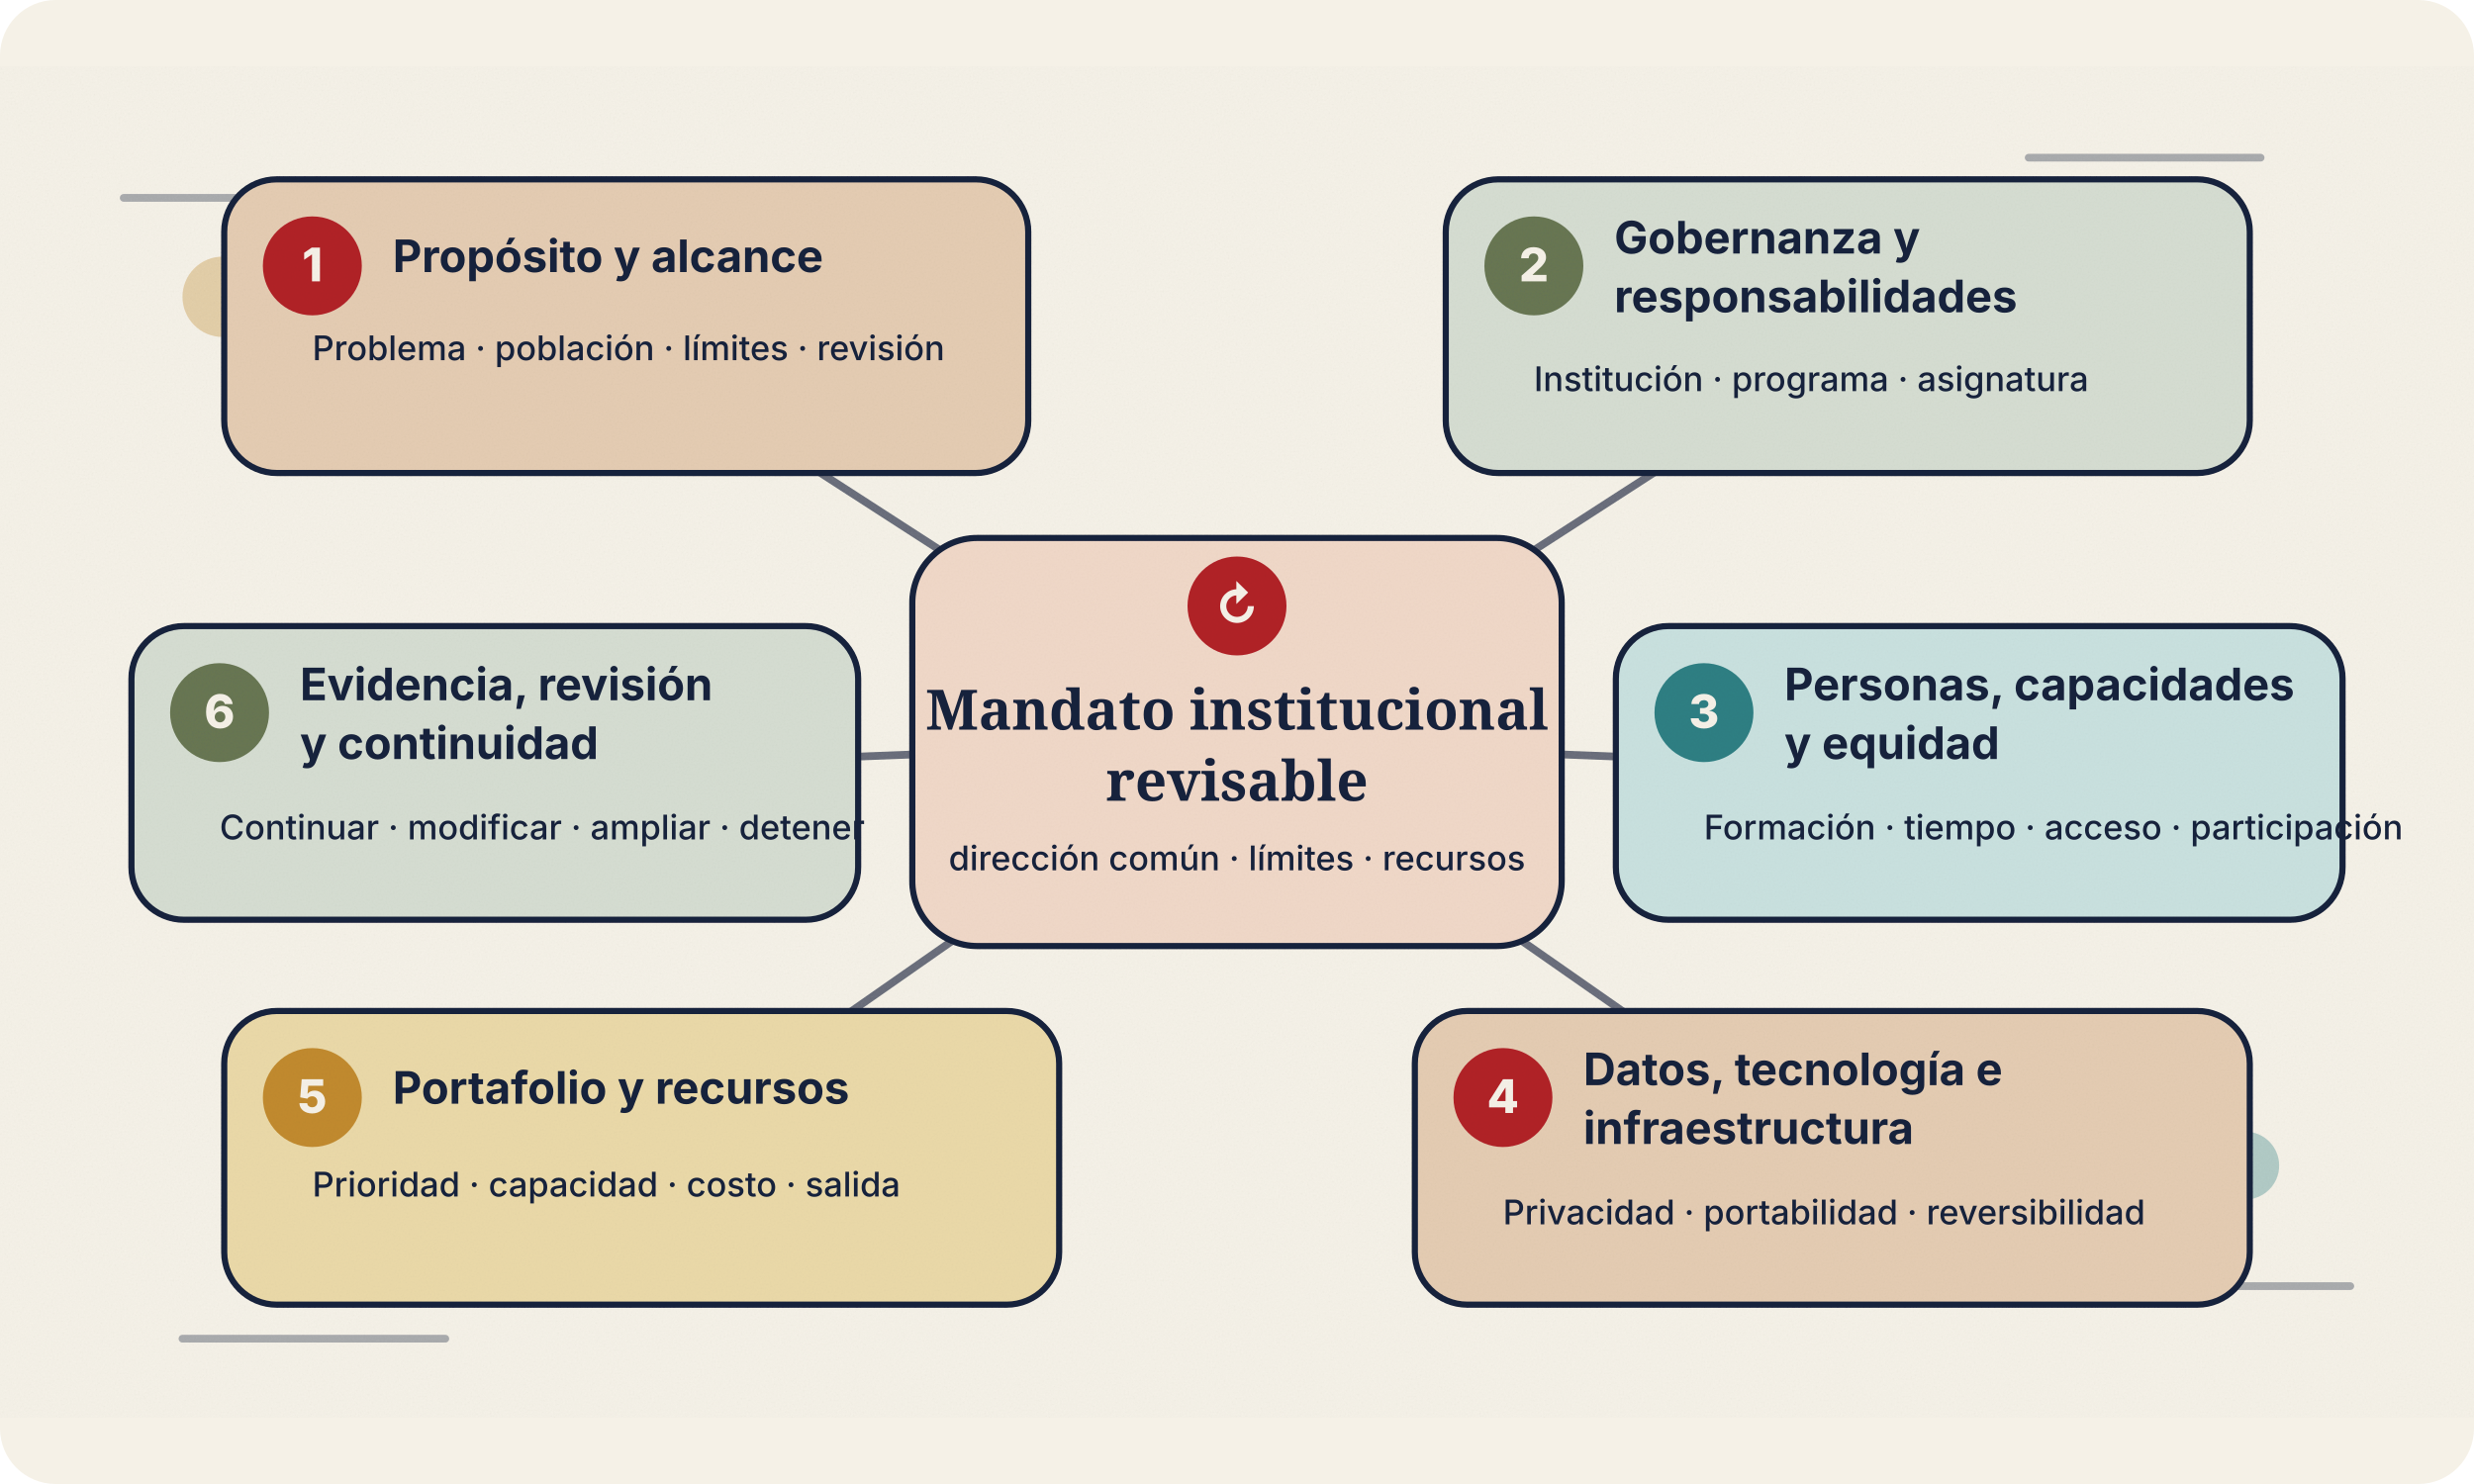
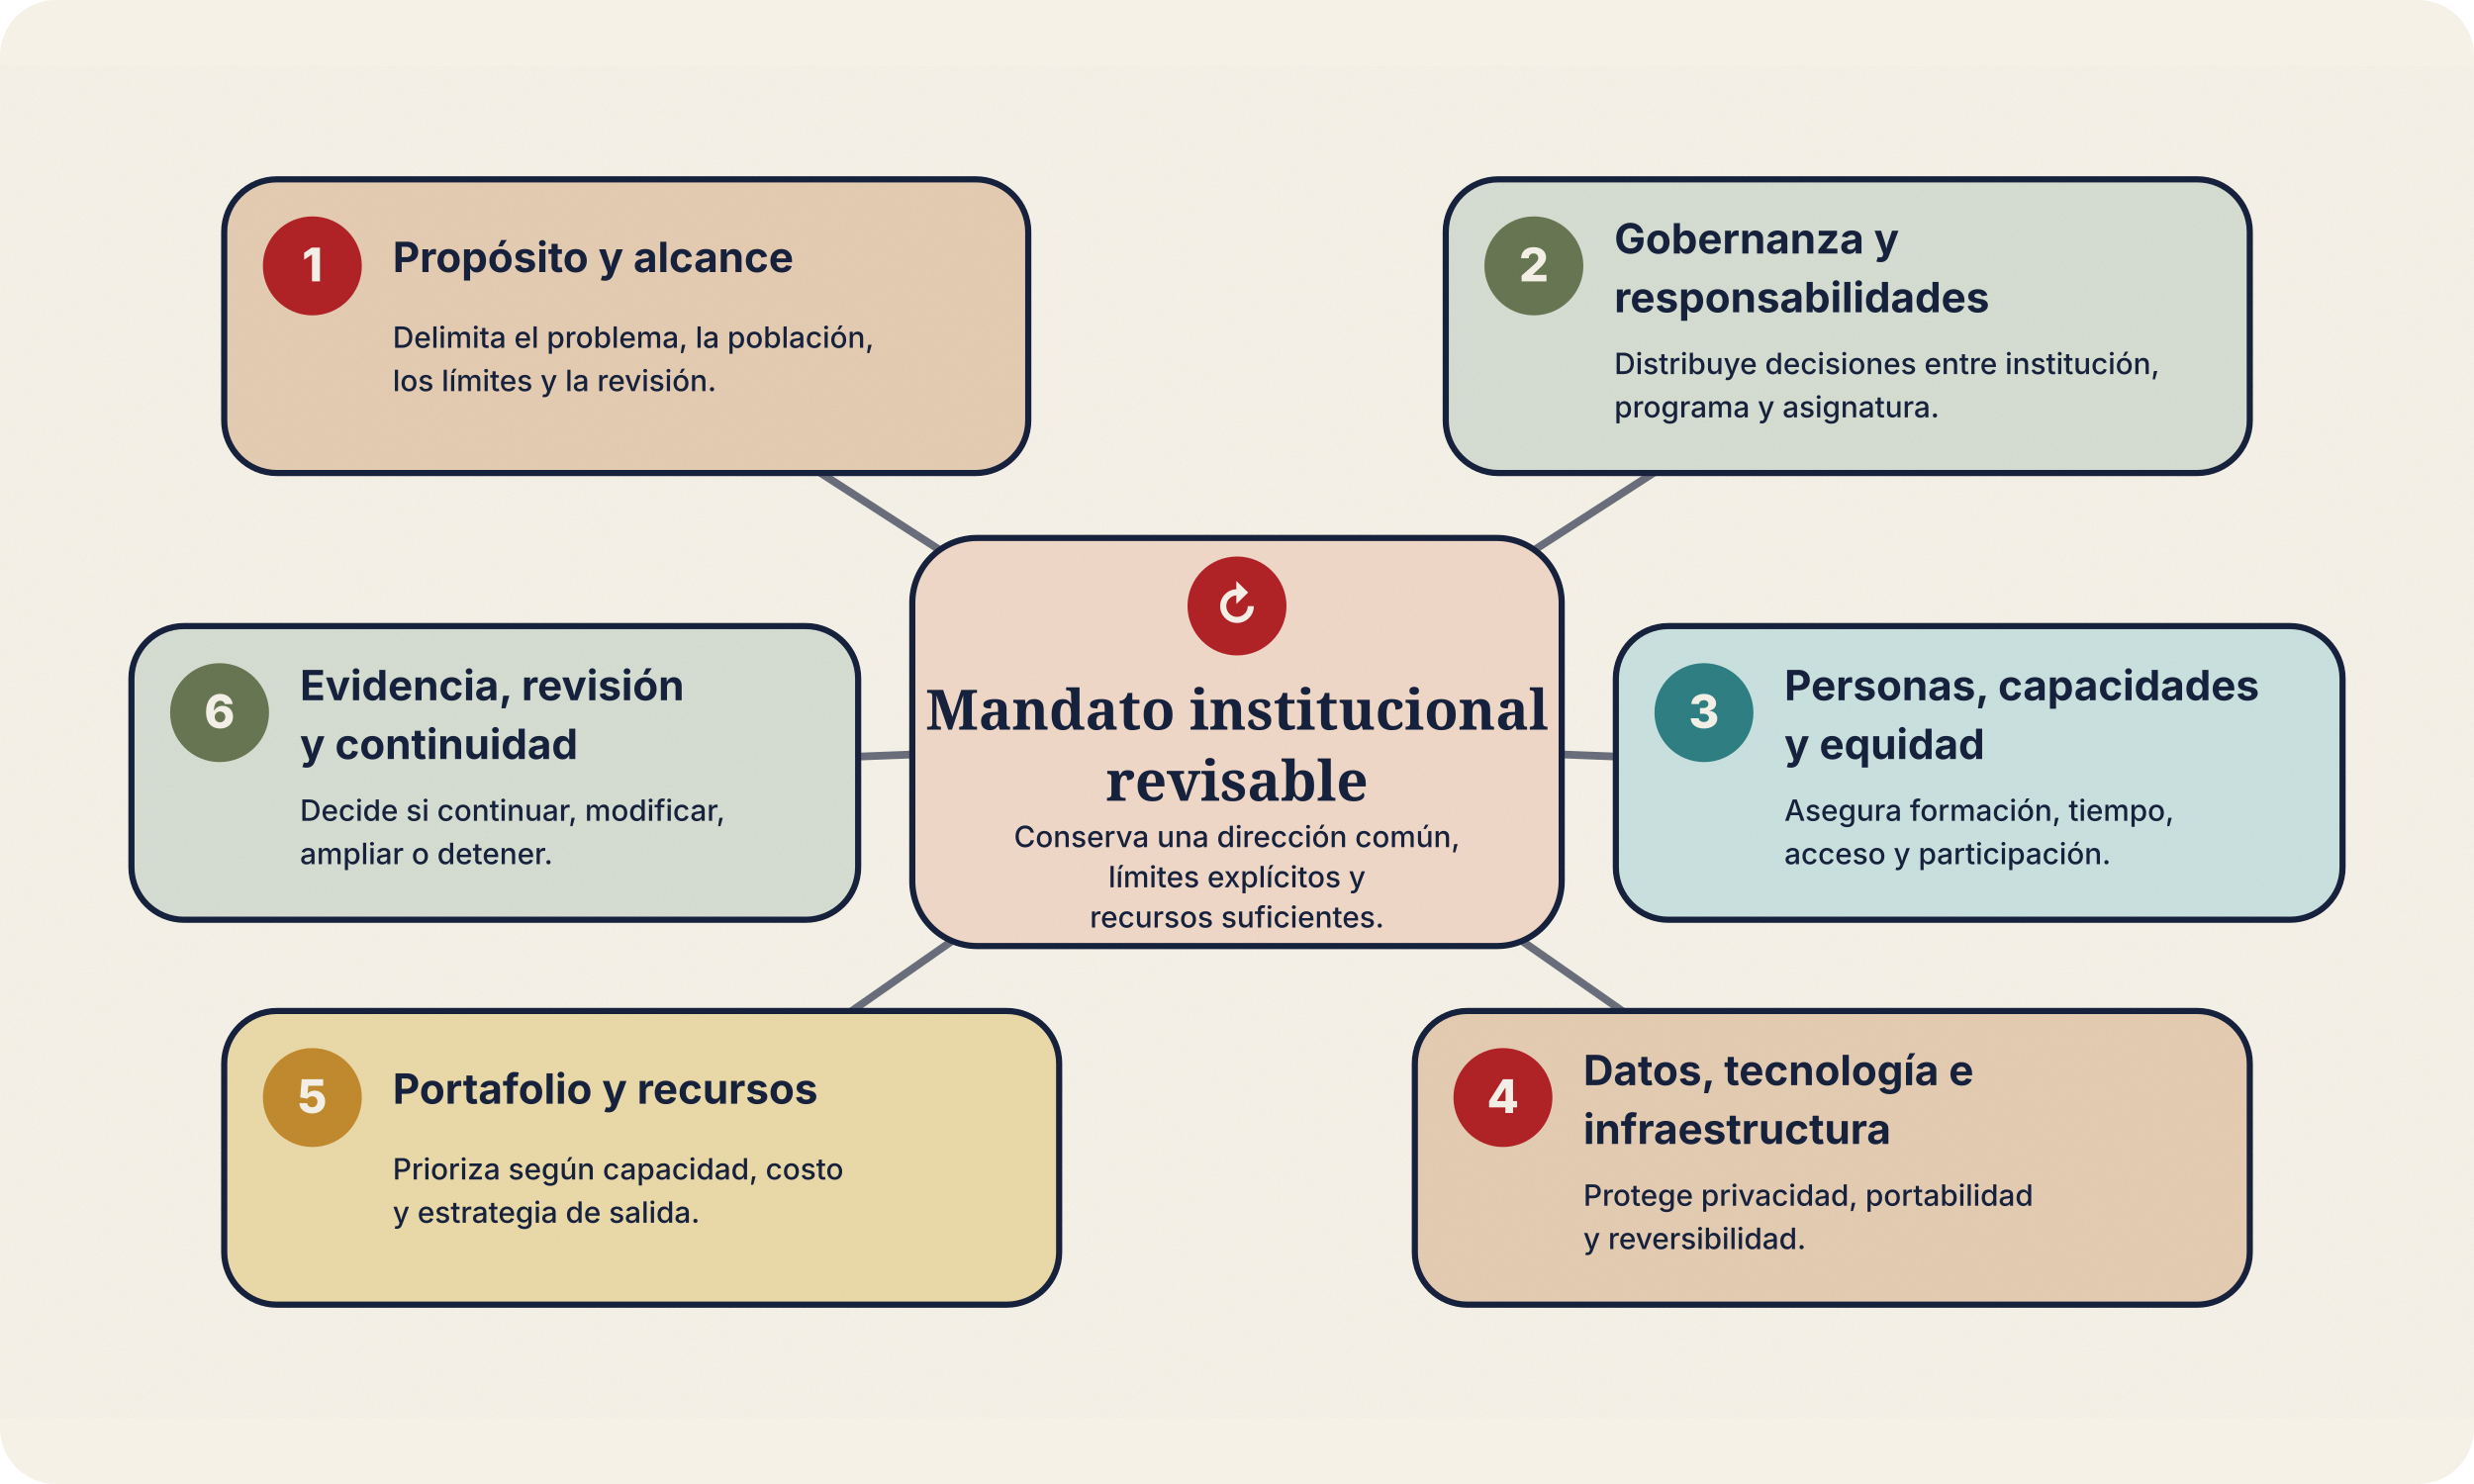
<svg xmlns="http://www.w3.org/2000/svg" viewBox="0 0 1600 960" role="img" aria-labelledby="title desc">
  <defs>
    <style>
      .paper { fill: #f5f1e7; }
-       .ink { fill: #18223c; }
      .line { fill: none; stroke: #18223c; stroke-width: 5; stroke-linecap: round; }
      .node { stroke: #18223c; stroke-width: 4; }
      .title { font: 700 36px Piazzolla, Georgia, serif; fill: #18223c; }
-       .label { font: 700 29px Inter, Arial, sans-serif; fill: #18223c; }
-       .small { font: 500 22px Inter, Arial, sans-serif; fill: #18223c; }
+       .label { font: 700 27px Inter, Arial, sans-serif; fill: #18223c; }
+       .small { font: 500 19px Inter, Arial, sans-serif; fill: #18223c; }
      .number { font: 800 30px Inter, Arial, sans-serif; fill: #f5f1e7; }
    </style>
    <filter id="grain" x="-10%" y="-10%" width="120%" height="120%">
      <feTurbulence baseFrequency=".8" numOctaves="2" seed="19" type="fractalNoise" result="noise" />
      <feColorMatrix in="noise" type="saturate" values="0" result="mono" />
      <feComponentTransfer in="mono" result="soft">
        <feFuncA type="table" tableValues="0 .08" />
      </feComponentTransfer>
      <feBlend in="SourceGraphic" in2="soft" mode="multiply" />
    </filter>
  </defs>
  <rect class="paper" width="1600" height="960" rx="36" />
-   <g opacity=".35">
-     <path d="M80 128h260M1260 832h260M118 866h170M1312 102h150" class="line" />
-     <circle cx="144" cy="192" r="26" fill="#c18a2f" />
-     <circle cx="1452" cy="754" r="22" fill="#2f7f83" />
-   </g>
  <g class="line" opacity=".65">
    <path d="M800 480 410 228" />
    <path d="M800 480 1190 228" />
    <path d="M800 480 1320 500" />
    <path d="M800 480 1178 744" />
    <path d="M800 480 422 744" />
    <path d="M800 480 280 500" />
  </g>
  <g filter="url(#grain)">
    <rect x="590" y="348" width="420" height="264" rx="42" fill="#f0d8c8" class="node" />
    <circle cx="800" cy="392" r="32" fill="#b12028" />
    <text x="800" y="403" text-anchor="middle" class="number">↻</text>
    <text x="800" y="472" text-anchor="middle" class="title">Mandato institucional</text>
    <text x="800" y="518" text-anchor="middle" class="title">revisable</text>
-     <text x="800" y="563" text-anchor="middle" class="small">dirección común · límites · recursos</text>
+     <text x="800" y="548" text-anchor="middle" class="small">Conserva una dirección común,</text>
+     <text x="800" y="574" text-anchor="middle" class="small">límites explícitos y</text>
+     <text x="800" y="600" text-anchor="middle" class="small">recursos suficientes.</text>
    <rect x="145" y="116" width="520" height="190" rx="34" fill="#e4ccb2" class="node" />
    <circle cx="202" cy="172" r="32" fill="#b12028" />
    <text x="202" y="182" text-anchor="middle" class="number">1</text>
    <text x="254" y="176" class="label">Propósito y alcance</text>
-     <text x="202" y="233" class="small">Problema · población · límites · revisión</text>
+     <text x="254" y="225" class="small">Delimita el problema, la población,</text>
+     <text x="254" y="253" class="small">los límites y la revisión.</text>
    <rect x="935" y="116" width="520" height="190" rx="34" fill="#d5ddd1" class="node" />
    <circle cx="992" cy="172" r="32" fill="#687653" />
    <text x="992" y="182" text-anchor="middle" class="number">2</text>
    <text x="1044" y="164" class="label">Gobernanza y</text>
    <text x="1044" y="202" class="label">responsabilidades</text>
-     <text x="992" y="253" class="small">Institución · programa · asignatura</text>
+     <text x="1044" y="242" class="small">Distribuye decisiones entre institución,</text>
+     <text x="1044" y="270" class="small">programa y asignatura.</text>
    <rect x="1045" y="405" width="470" height="190" rx="34" fill="#c9e1df" class="node" />
    <circle cx="1102" cy="461" r="32" fill="#2f7f83" />
    <text x="1102" y="471" text-anchor="middle" class="number">3</text>
    <text x="1154" y="453" class="label">Personas, capacidades</text>
    <text x="1154" y="491" class="label">y equidad</text>
-     <text x="1102" y="543" class="small">Formación · tiempo · acceso · participación</text>
+     <text x="1154" y="531" class="small">Asegura formación, tiempo,</text>
+     <text x="1154" y="559" class="small">acceso y participación.</text>
    <rect x="915" y="654" width="540" height="190" rx="34" fill="#e4ccb2" class="node" />
    <circle cx="972" cy="710" r="32" fill="#b12028" />
    <text x="972" y="720" text-anchor="middle" class="number">4</text>
    <text x="1024" y="702" class="label">Datos, tecnología e</text>
    <text x="1024" y="740" class="label">infraestructura</text>
-     <text x="972" y="792" class="small">Privacidad · portabilidad · reversibilidad</text>
+     <text x="1024" y="780" class="small">Protege privacidad, portabilidad</text>
+     <text x="1024" y="808" class="small">y reversibilidad.</text>
    <rect x="145" y="654" width="540" height="190" rx="34" fill="#ead9a8" class="node" />
    <circle cx="202" cy="710" r="32" fill="#c18a2f" />
    <text x="202" y="720" text-anchor="middle" class="number">5</text>
    <text x="254" y="714" class="label">Portafolio y recursos</text>
-     <text x="202" y="774" class="small">Prioridad · capacidad · costo · salida</text>
+     <text x="254" y="763" class="small">Prioriza según capacidad, costo</text>
+     <text x="254" y="791" class="small">y estrategia de salida.</text>
    <rect x="85" y="405" width="470" height="190" rx="34" fill="#d5ddd1" class="node" />
    <circle cx="142" cy="461" r="32" fill="#687653" />
    <text x="142" y="471" text-anchor="middle" class="number">6</text>
    <text x="194" y="453" class="label">Evidencia, revisión</text>
    <text x="194" y="491" class="label">y continuidad</text>
-     <text x="142" y="543" class="small">Continuar · modificar · ampliar · detener</text>
+     <text x="194" y="531" class="small">Decide si continuar, modificar,</text>
+     <text x="194" y="559" class="small">ampliar o detener.</text>
  </g>
</svg>
